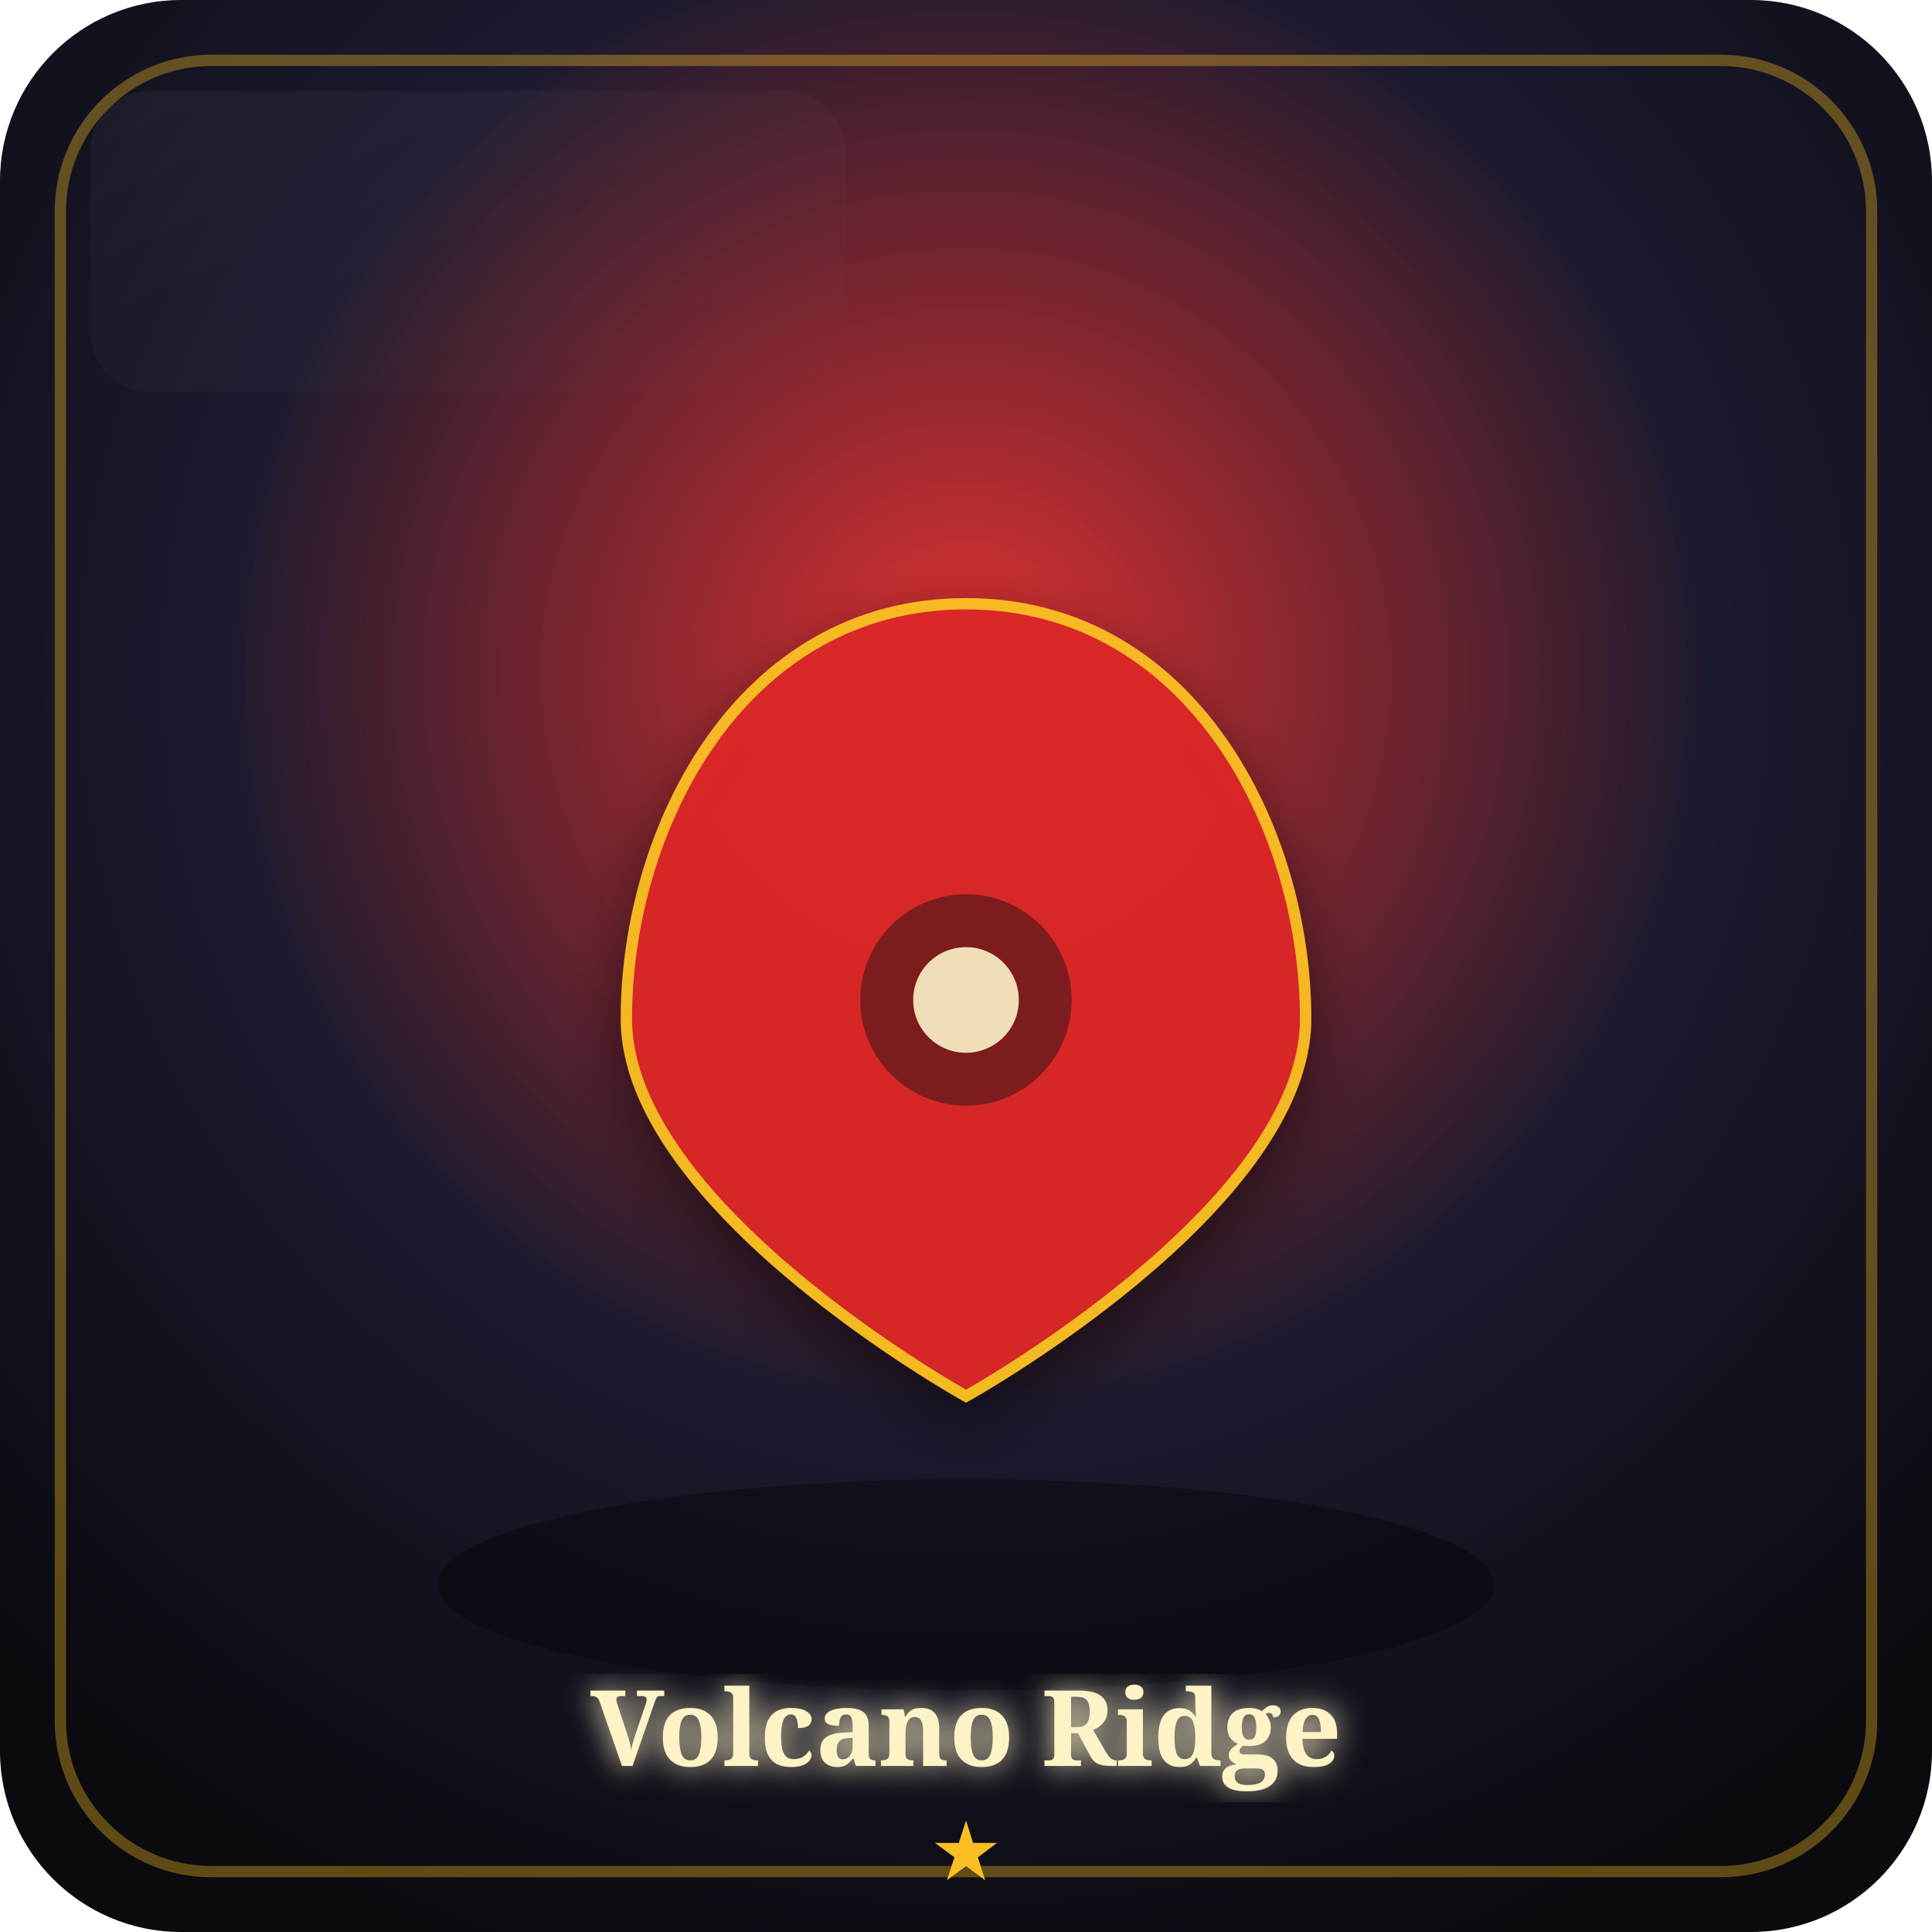
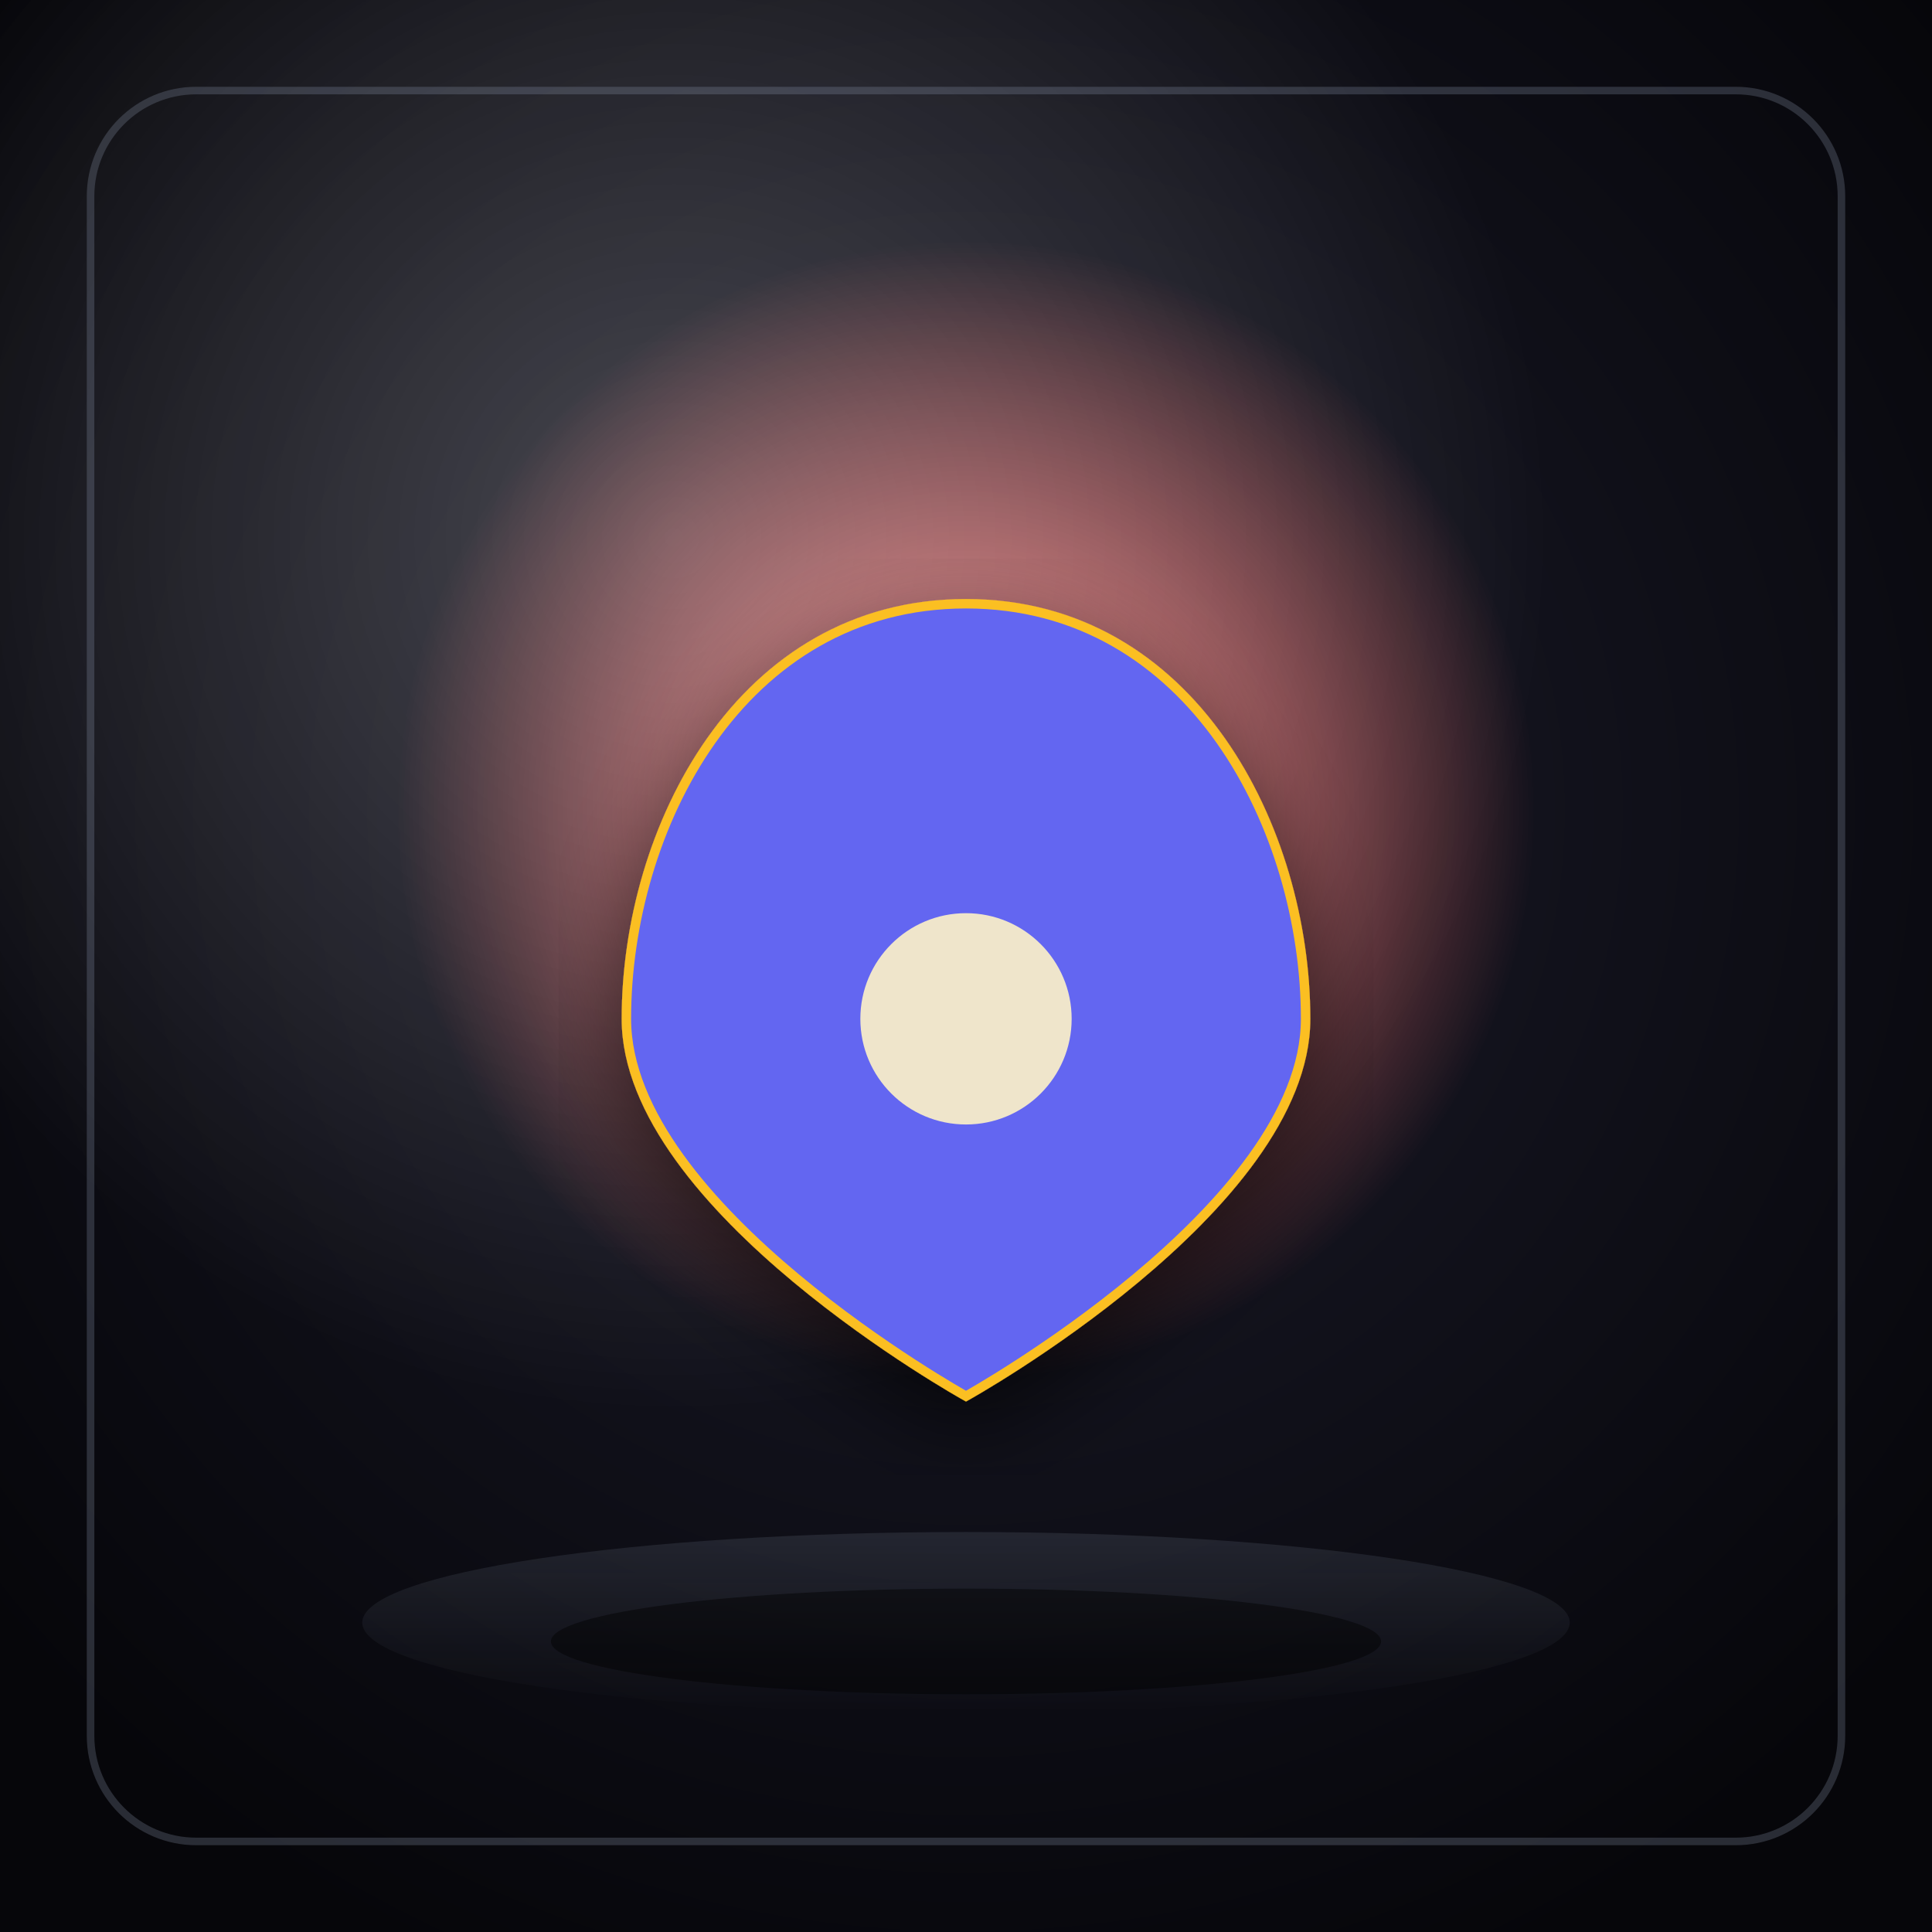
- <svg xmlns="http://www.w3.org/2000/svg" width="512" height="512" viewBox="0 0 512 512">
+ <svg xmlns="http://www.w3.org/2000/svg" width="1024" height="1024" viewBox="0 0 1024 1024">
  <defs>
-     <radialGradient id="bg_location_VolcanoRidge" cx="50%" cy="35%" r="70%">
-       <stop offset="0%" stop-color="#dc2626" stop-opacity="0.95" />
-       <stop offset="55%" stop-color="#1a1a2e" stop-opacity="1" />
-       <stop offset="100%" stop-color="#0a0a0f" stop-opacity="1" />
+     <radialGradient id="bg_location_volcano" cx="50%" cy="42%" r="65%">
+       <stop offset="0%" stop-color="#dc2626" stop-opacity="0.55" />
+       <stop offset="45%" stop-color="#12121c" />
+       <stop offset="100%" stop-color="#06060a" />
    </radialGradient>
-     <linearGradient id="shine_location_VolcanoRidge" x1="0%" y1="0%" x2="100%" y2="100%">
-       <stop offset="0%" stop-color="#ffffff" stop-opacity="0.35" />
+     <radialGradient id="spot_location_volcano" cx="35%" cy="28%" r="45%">
+       <stop offset="0%" stop-color="#ffffff" stop-opacity="0.22" />
      <stop offset="100%" stop-color="#ffffff" stop-opacity="0" />
+     </radialGradient>
+     <linearGradient id="floor_location_volcano" x1="0" y1="0" x2="0" y2="1">
+       <stop offset="0%" stop-color="#94a3b8" stop-opacity="0.15" />
+       <stop offset="100%" stop-color="#94a3b8" stop-opacity="0" />
    </linearGradient>
-     <filter id="glow_location_VolcanoRidge">
-       <feGaussianBlur stdDeviation="4" result="b" />
+     <filter id="shadow_location_volcano">
+       <feDropShadow dx="0" dy="18" stdDeviation="24" flood-color="#000" flood-opacity="0.65" />
+     </filter>
+     <filter id="glow_location_volcano">
+       <feGaussianBlur stdDeviation="8" result="b" />
      <feMerge>
        <feMergeNode in="b" />
        <feMergeNode in="SourceGraphic" />
      </feMerge>
    </filter>
-     <filter id="shadow_location_VolcanoRidge">
-       <feDropShadow dx="0" dy="6" stdDeviation="8" flood-color="#000" flood-opacity="0.55" />
-     </filter>
  </defs>
-   <rect width="512" height="512" rx="48" fill="url(#bg_location_VolcanoRidge)" />
-   <rect x="16" y="16" width="480" height="480" rx="40" fill="none" stroke="#fbbf24" stroke-opacity="0.35" stroke-width="3" />
-   <ellipse cx="256" cy="420" rx="140" ry="28" fill="#000" opacity="0.35" />
-   <g filter="url(#shadow_location_VolcanoRidge)">
-     <g transform="translate(256,260)">
-       <path d="M0,-100 C-60,-100 -90,-40 -90,10 C-90,60 0,110 0,110 C0,110 90,60 90,10 C90,-40 60,-100 0,-100 Z" fill="#dc2626" stroke="#fbbf24" stroke-width="3" opacity="0.95" />
-       <circle cx="0" cy="5" r="28" fill="#0a0a0f" opacity="0.45" />
-       <circle cx="0" cy="5" r="14" fill="#fef3c7" opacity="0.9" />
+   <rect width="1024" height="1024" fill="url(#bg_location_volcano)" />
+   <rect width="1024" height="1024" fill="url(#spot_location_volcano)" />
+   <ellipse cx="512" cy="860" rx="320" ry="48" fill="url(#floor_location_volcano)" />
+   <ellipse cx="512" cy="870" rx="220" ry="28" fill="#000" opacity="0.45" />
+   <g filter="url(#shadow_location_volcano)">
+     <g transform="translate(512,520)">
+       <path d="M0,-200 C-120,-200 -180,-80 -180,20 C-180,120 0,220 0,220 C0,220 180,120 180,20 C180,-80 120,-200 0,-200 Z" fill="#6366f1" stroke="#fbbf24" stroke-width="5" />
+       <circle cx="0" cy="20" r="56" fill="#fef3c7" opacity="0.9" />
    </g>
  </g>
-   <rect x="24" y="24" width="200" height="80" rx="16" fill="url(#shine_location_VolcanoRidge)" opacity="0.12" />
-   <text x="256" y="468" text-anchor="middle" fill="#fef3c7" font-family="Georgia, serif" font-size="28" font-weight="bold" filter="url(#glow_location_VolcanoRidge)">Volcano Ridge</text>
-   <text x="256" y="498" text-anchor="middle" fill="#fbbf24" font-family="Georgia, serif" font-size="22">★</text>
+   <rect x="48" y="48" width="928" height="928" rx="56" fill="none" stroke="#94a3b8" stroke-opacity="0.25" stroke-width="4" />
</svg>
